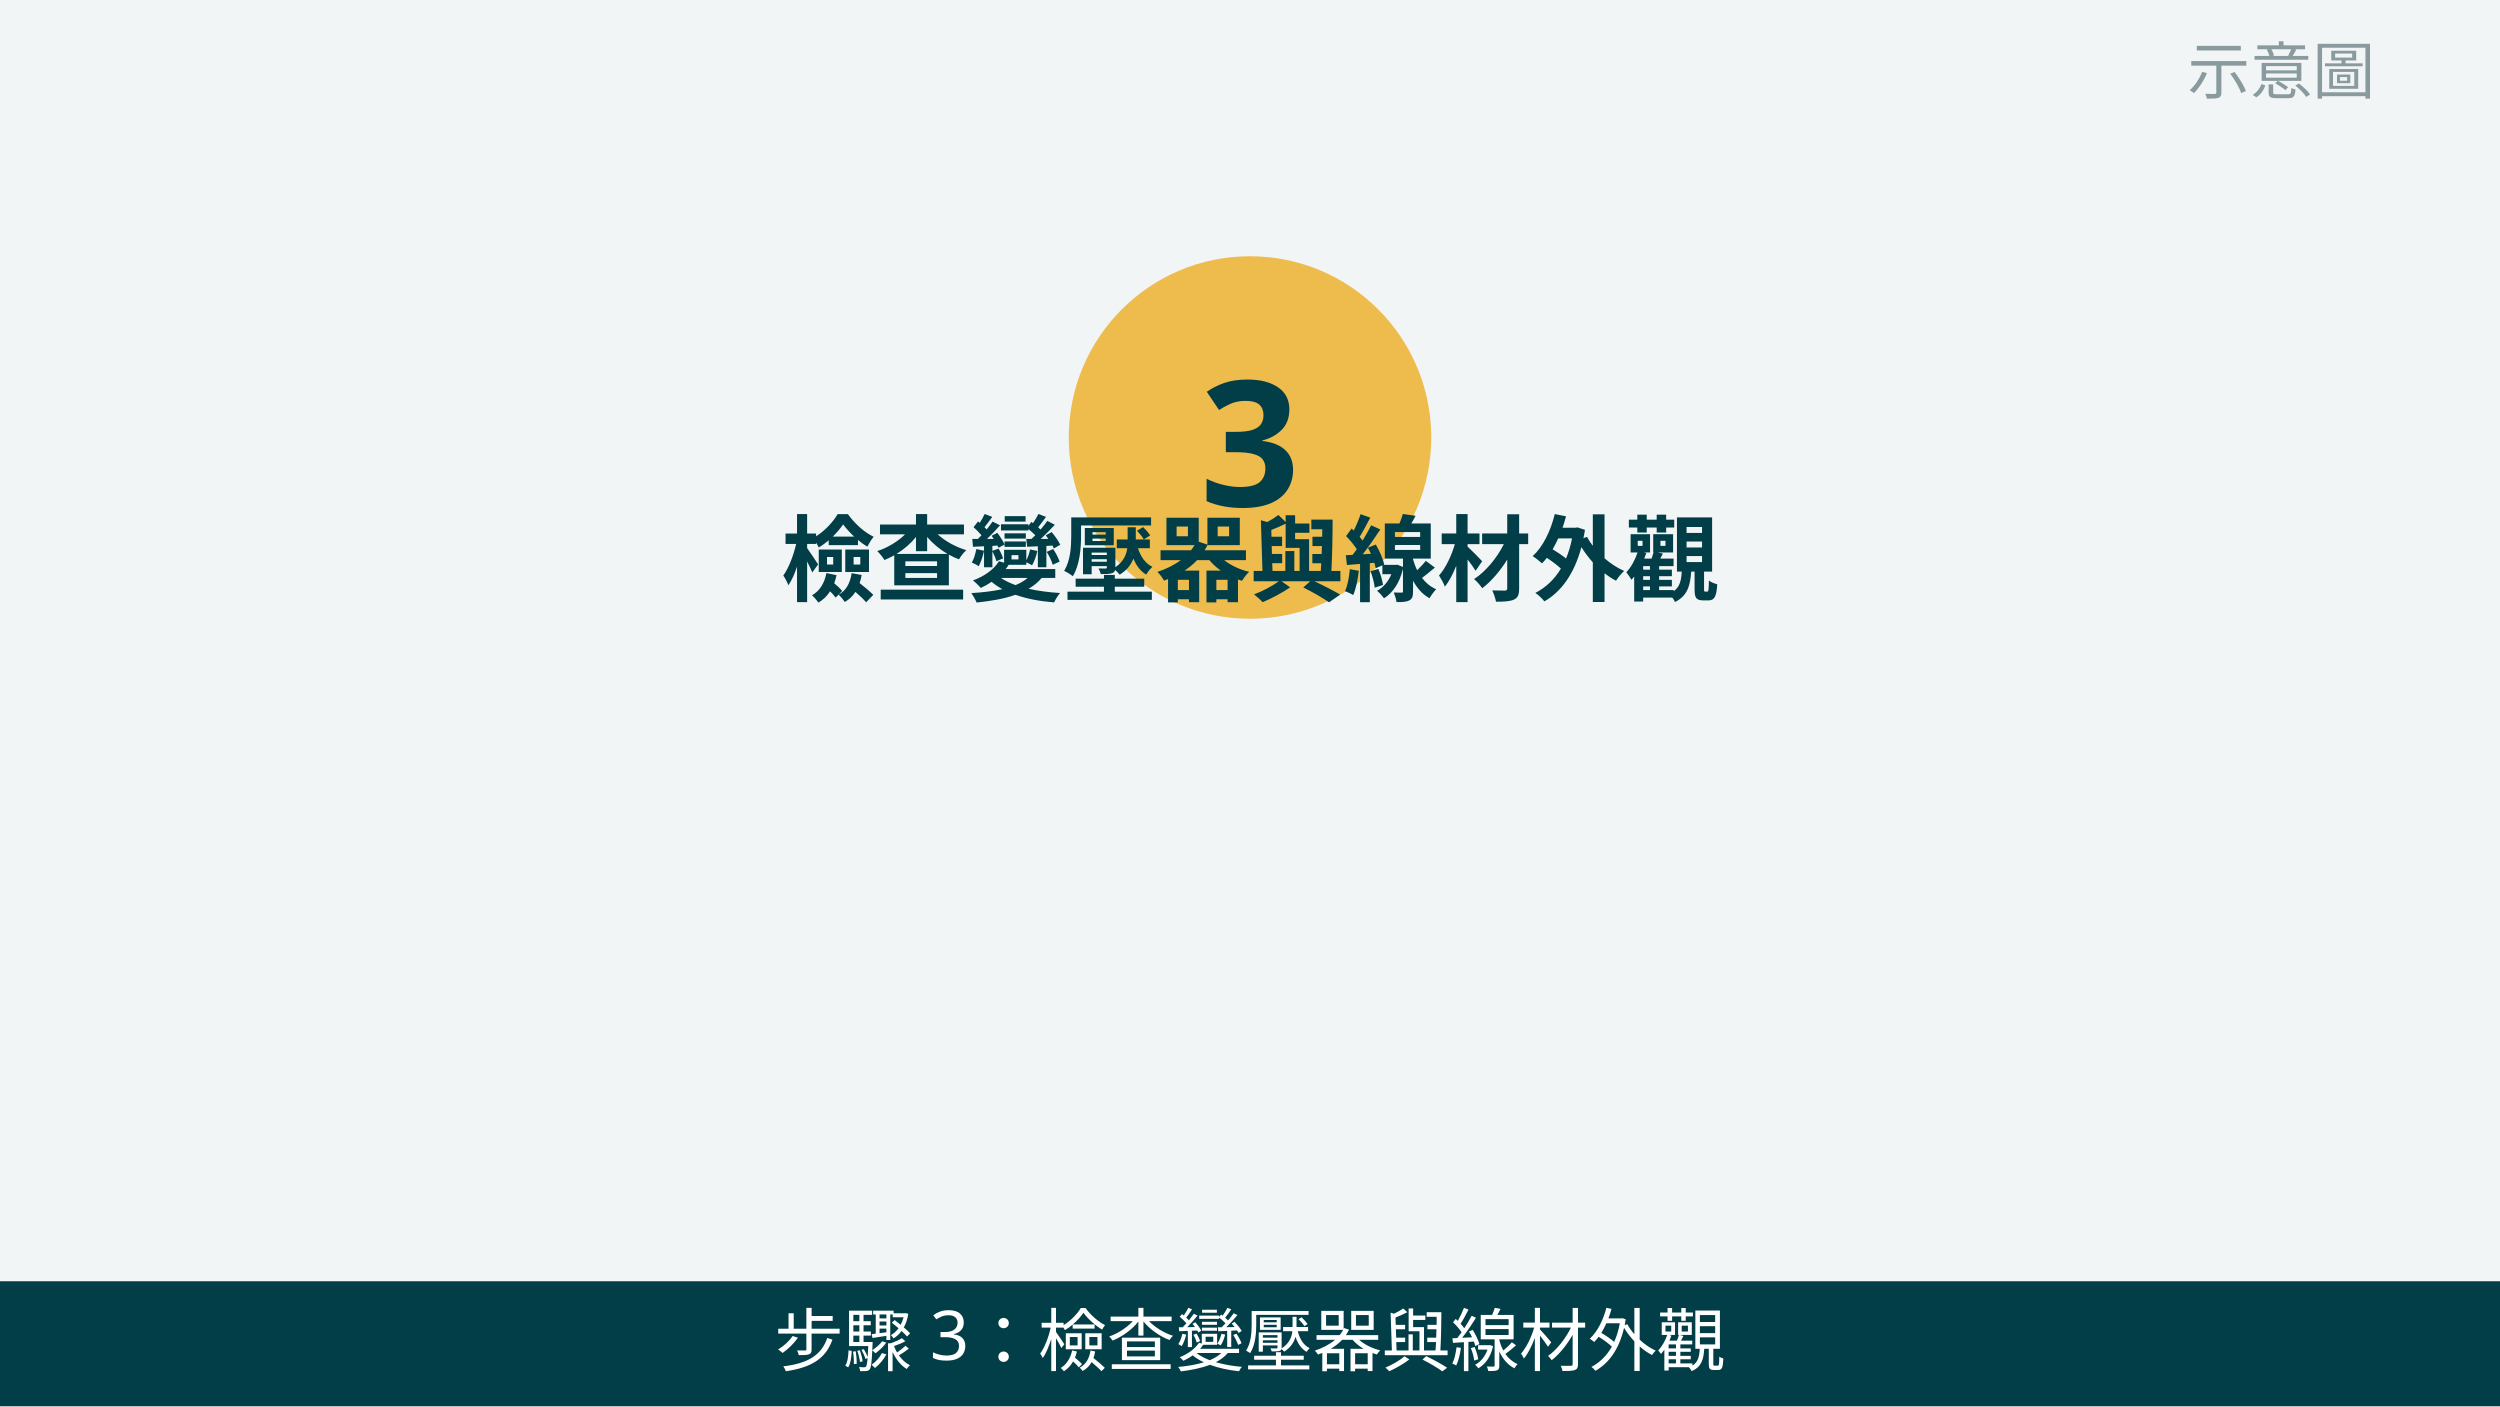
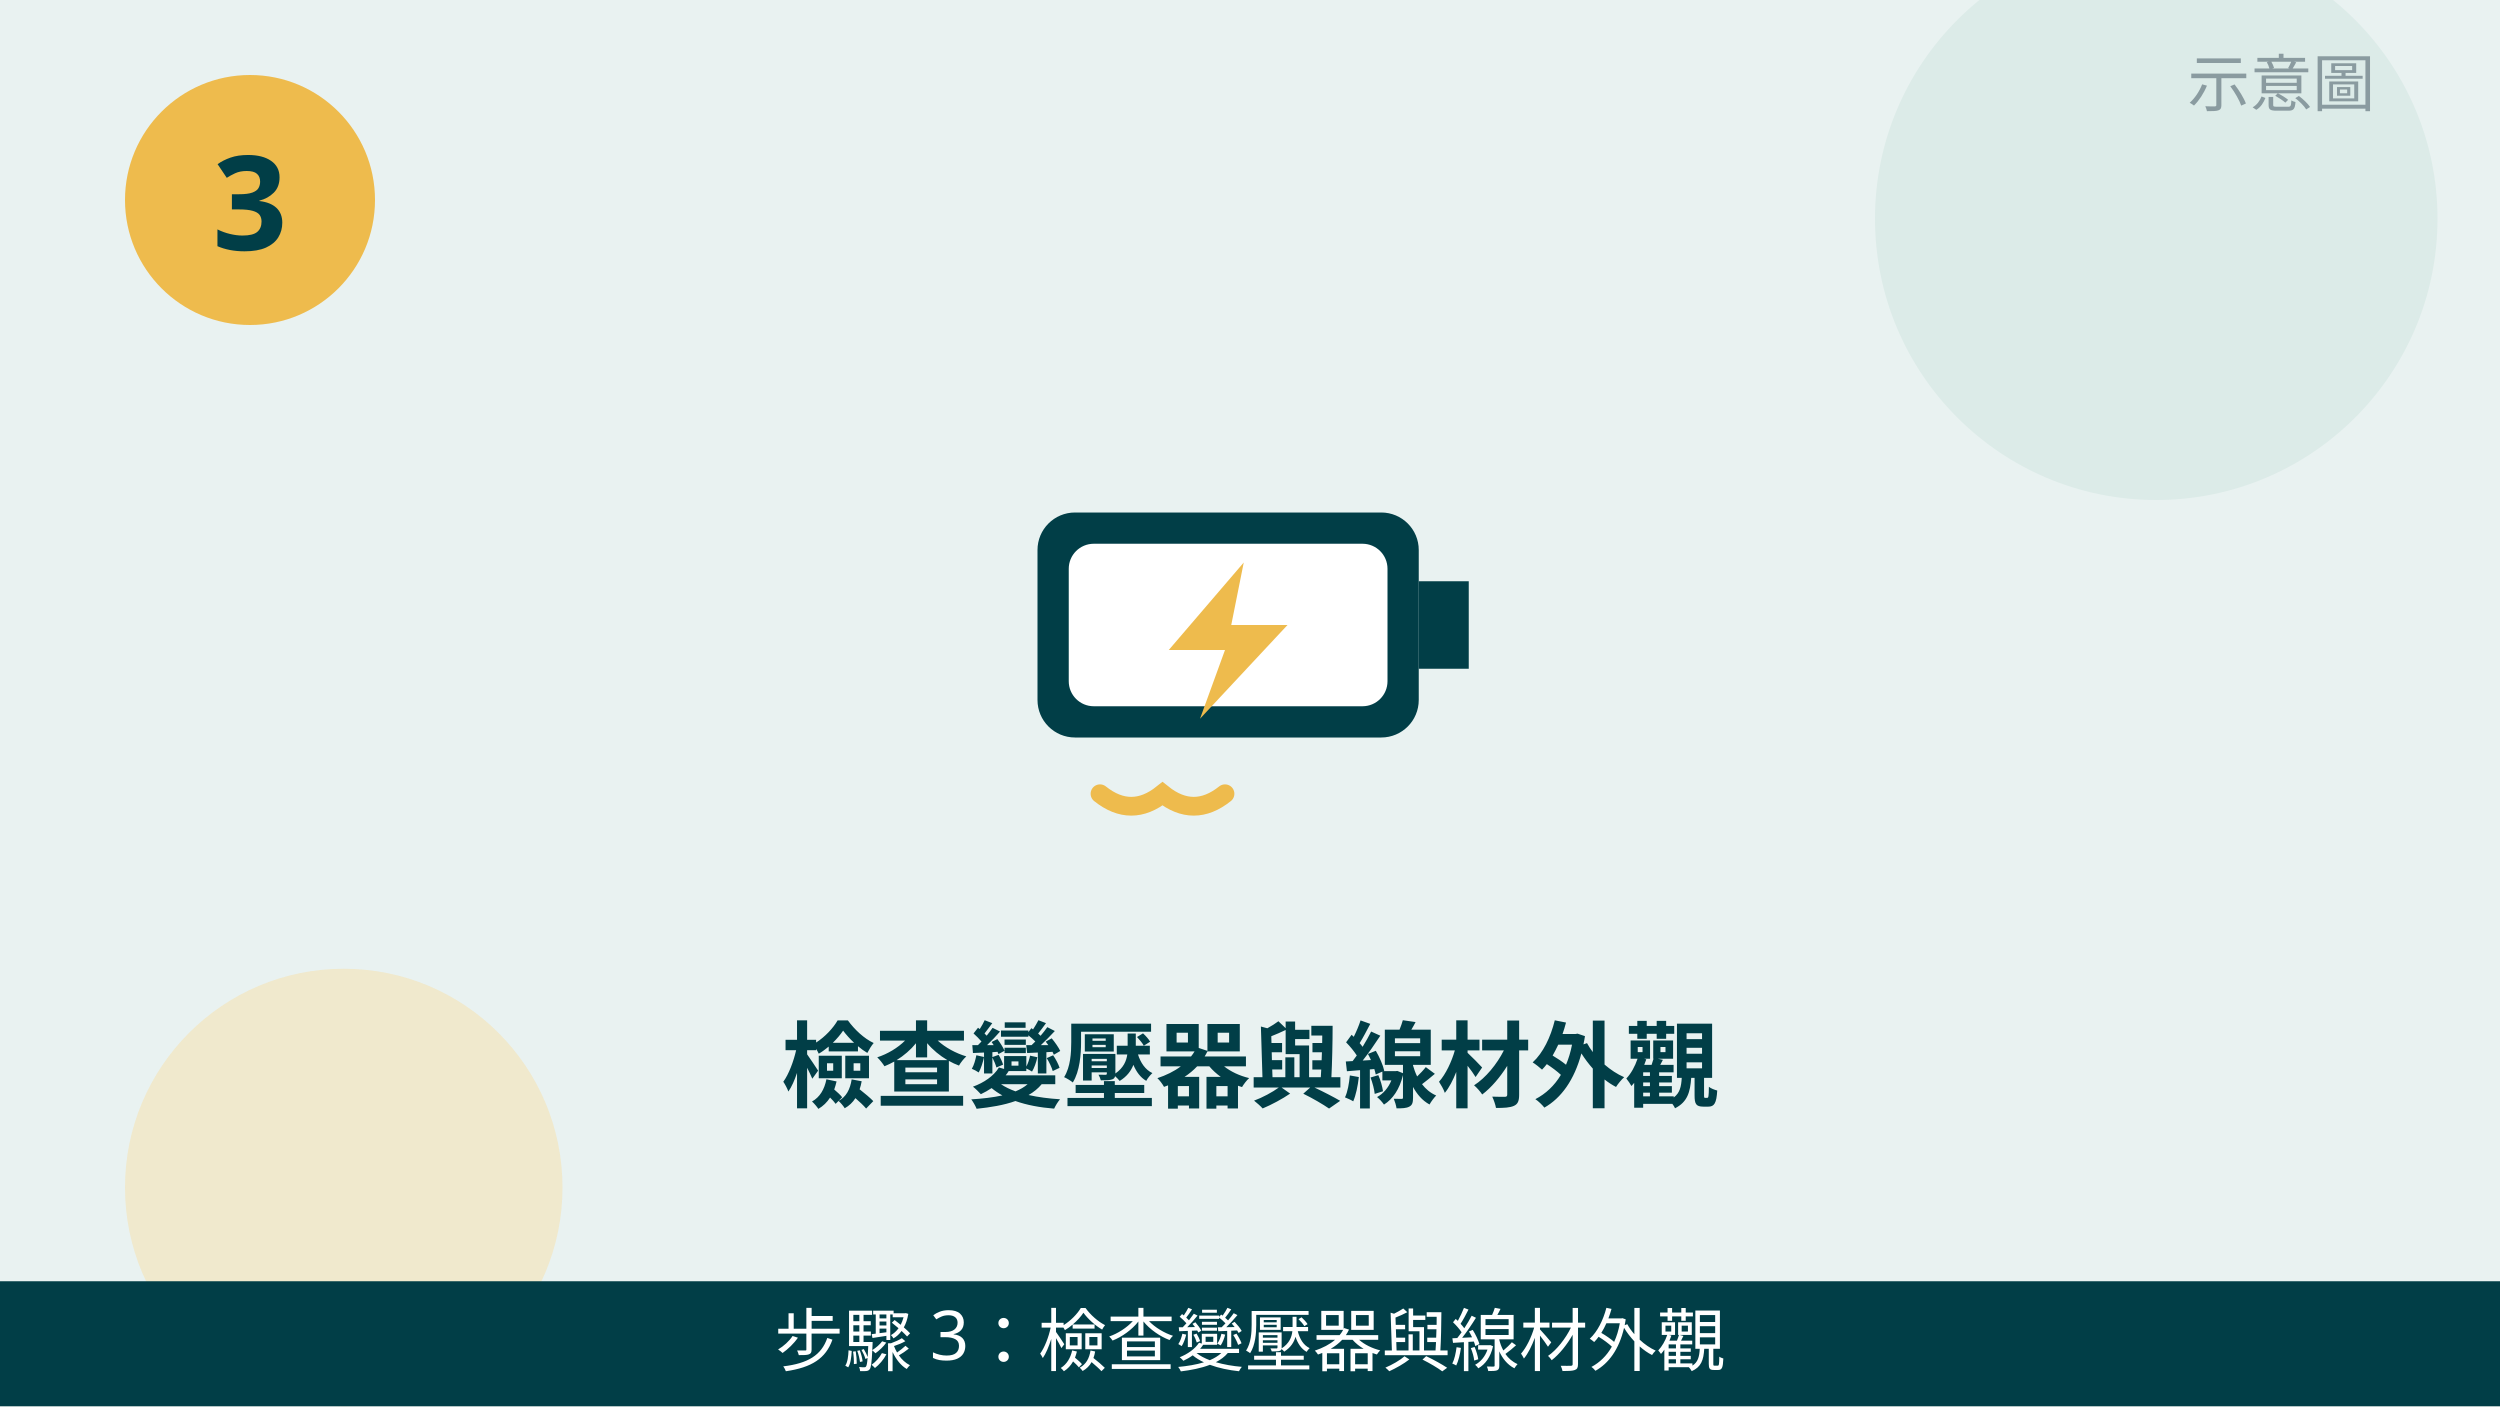
<svg xmlns="http://www.w3.org/2000/svg" width="800" height="450" viewBox="0 0 800 450" font-family="Noto Sans TC, sans-serif">
-   <rect width="800" height="450" fill="#f2f5f5" />
-   <text x="700" y="30" font-size="20" fill="#8a9ba0">示意圖</text>
-   <circle cx="400" cy="140" r="58" fill="#eebb4d" />
-   <text x="400" y="162" font-size="56" fill="#013e47" text-anchor="middle" font-weight="bold">3</text>
-   <text x="400" y="190" font-size="30" fill="#013e47" text-anchor="middle" font-weight="bold">檢查變壓器與線材外觀</text>
+   <rect width="800" height="450" fill="#e9f2f1" />
+   <circle cx="690" cy="70" r="90" fill="#dcebe8" />
+   <circle cx="110" cy="380" r="70" fill="#f3e5bd" opacity="0.7" />
+   <text x="700" y="34" font-size="20" fill="#8a9ba0">示意圖</text>
+   <circle cx="80" cy="64" r="40" fill="#eebb4d" />
+   <text x="80" y="80" font-size="42" fill="#013e47" text-anchor="middle" font-weight="bold">3</text>
+   <g transform="translate(300,96)">
+     <rect x="32" y="68" width="122" height="72" rx="12" fill="#013e47" />
+     <rect x="154" y="90" width="16" height="28" fill="#013e47" />
+     <rect x="42" y="78" width="102" height="52" rx="8" fill="#ffffff" />
+     <polygon points="98,84 74,112 92,112 84,134 112,104 94,104" fill="#eebb4d" />
+     <path d="M52 158 q10 8 20 0 q10 8 20 0" stroke="#eebb4d" stroke-width="6" fill="none" stroke-linecap="round" />
+   </g>
+   <text x="400" y="352" font-size="30" fill="#013e47" text-anchor="middle" font-weight="bold">檢查變壓器與線材外觀</text>
  <rect x="0" y="410" width="800" height="40" fill="#013e47" />
  <text x="400" y="437" font-size="22" fill="#ffffff" text-anchor="middle">步驟 3：檢查變壓器與線材外觀</text>
</svg>
